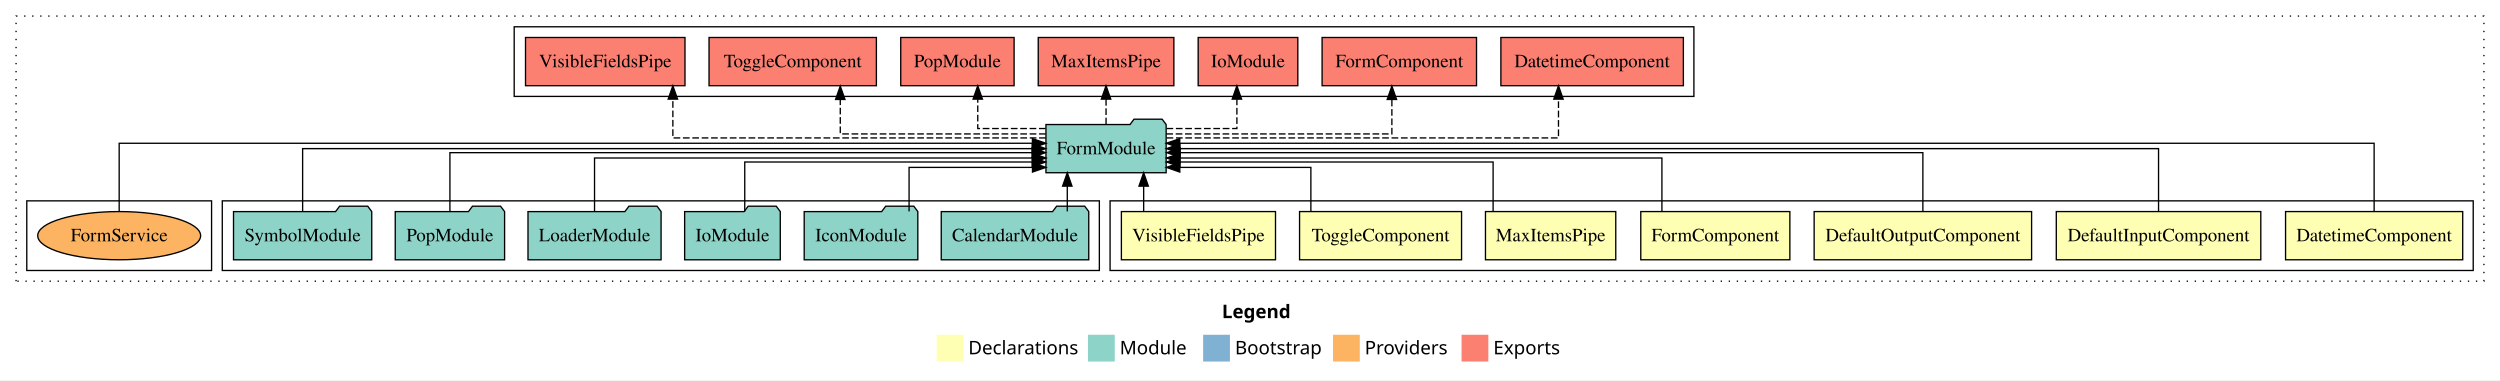
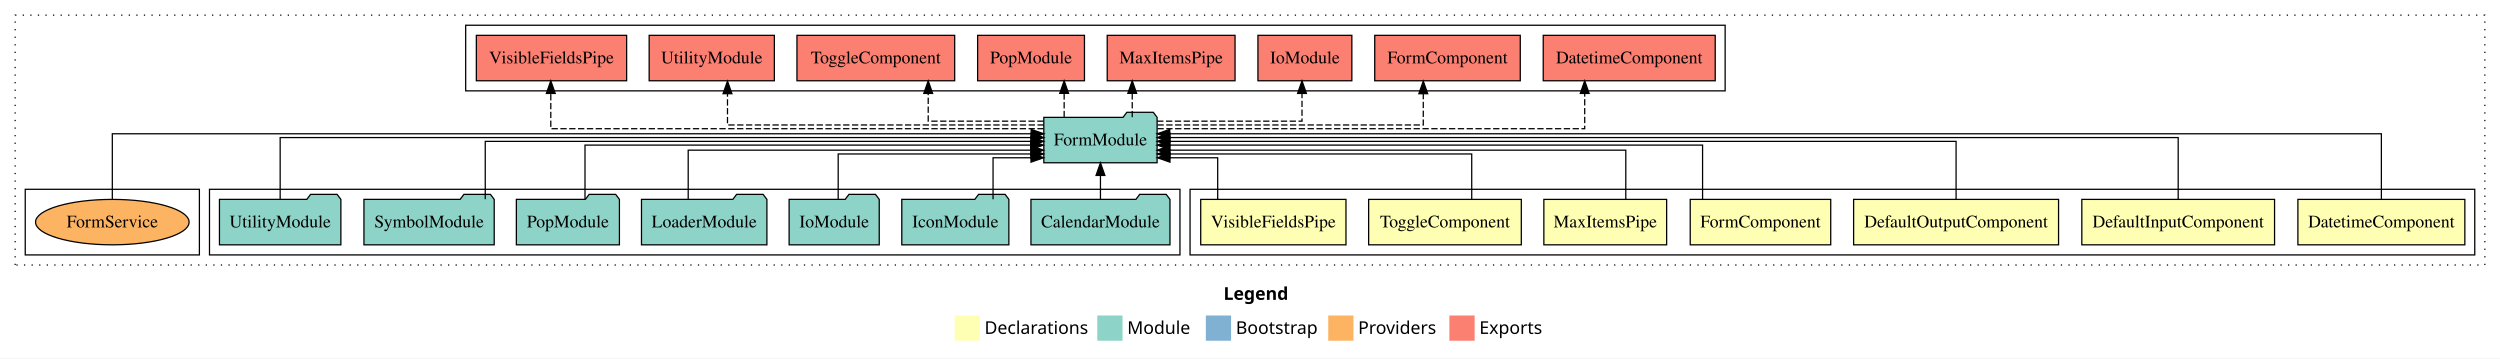
- <svg xmlns="http://www.w3.org/2000/svg" width="1867pt" height="284pt" viewBox="0.00 0.00 1867.00 284.00">
+ <svg xmlns="http://www.w3.org/2000/svg" width="1981pt" height="284pt" viewBox="0.00 0.00 1981.00 284.00">
  <g id="graph0" class="graph" transform="scale(1 1) rotate(0) translate(4 280)">
-     <polygon fill="#ffffff" stroke="transparent" points="-4,4 -4,-280 1863,-280 1863,4 -4,4" />
-     <text text-anchor="start" x="908.509" y="-42.4" font-family="sans-serif" font-weight="bold" font-size="14.00" fill="#000000">Legend</text>
-     <polygon fill="#ffffb3" stroke="transparent" points="695.5,-10 695.5,-30 715.5,-30 715.5,-10 695.5,-10" />
-     <text text-anchor="start" x="719.129" y="-15.4" font-family="sans-serif" font-size="14.00" fill="#000000">  Declarations</text>
-     <polygon fill="#8dd3c7" stroke="transparent" points="808.5,-10 808.5,-30 828.5,-30 828.5,-10 808.5,-10" />
-     <text text-anchor="start" x="832.225" y="-15.4" font-family="sans-serif" font-size="14.00" fill="#000000">  Module</text>
-     <polygon fill="#80b1d3" stroke="transparent" points="894.5,-10 894.5,-30 914.5,-30 914.5,-10 894.5,-10" />
-     <text text-anchor="start" x="918.281" y="-15.4" font-family="sans-serif" font-size="14.00" fill="#000000">  Bootstrap</text>
-     <polygon fill="#fdb462" stroke="transparent" points="991.5,-10 991.5,-30 1011.5,-30 1011.5,-10 991.5,-10" />
-     <text text-anchor="start" x="1015.173" y="-15.4" font-family="sans-serif" font-size="14.00" fill="#000000">  Providers</text>
-     <polygon fill="#fb8072" stroke="transparent" points="1087.5,-10 1087.5,-30 1107.5,-30 1107.5,-10 1087.5,-10" />
-     <text text-anchor="start" x="1111.226" y="-15.4" font-family="sans-serif" font-size="14.00" fill="#000000">  Exports</text>
+     <polygon fill="#ffffff" stroke="transparent" points="-4,4 -4,-280 1977,-280 1977,4 -4,4" />
+     <text text-anchor="start" x="965.509" y="-42.4" font-family="sans-serif" font-weight="bold" font-size="14.00" fill="#000000">Legend</text>
+     <polygon fill="#ffffb3" stroke="transparent" points="752.5,-10 752.5,-30 772.5,-30 772.5,-10 752.5,-10" />
+     <text text-anchor="start" x="776.129" y="-15.4" font-family="sans-serif" font-size="14.00" fill="#000000">  Declarations</text>
+     <polygon fill="#8dd3c7" stroke="transparent" points="865.5,-10 865.5,-30 885.5,-30 885.5,-10 865.5,-10" />
+     <text text-anchor="start" x="889.225" y="-15.4" font-family="sans-serif" font-size="14.00" fill="#000000">  Module</text>
+     <polygon fill="#80b1d3" stroke="transparent" points="951.5,-10 951.5,-30 971.5,-30 971.5,-10 951.5,-10" />
+     <text text-anchor="start" x="975.281" y="-15.4" font-family="sans-serif" font-size="14.00" fill="#000000">  Bootstrap</text>
+     <polygon fill="#fdb462" stroke="transparent" points="1048.5,-10 1048.5,-30 1068.5,-30 1068.5,-10 1048.5,-10" />
+     <text text-anchor="start" x="1072.173" y="-15.4" font-family="sans-serif" font-size="14.00" fill="#000000">  Providers</text>
+     <polygon fill="#fb8072" stroke="transparent" points="1144.5,-10 1144.5,-30 1164.5,-30 1164.5,-10 1144.5,-10" />
+     <text text-anchor="start" x="1168.226" y="-15.4" font-family="sans-serif" font-size="14.00" fill="#000000">  Exports</text>
    <g id="clust1" class="cluster">
-       <polygon fill="none" stroke="#000000" stroke-dasharray="1,5" points="8,-70 8,-268 1851,-268 1851,-70 8,-70" />
+       <polygon fill="none" stroke="#000000" stroke-dasharray="1,5" points="8,-70 8,-268 1965,-268 1965,-70 8,-70" />
    </g>
    <g id="clust2" class="cluster">
-       <polygon fill="none" stroke="#000000" points="825,-78 825,-130 1843,-130 1843,-78 825,-78" />
+       <polygon fill="none" stroke="#000000" points="939,-78 939,-130 1957,-130 1957,-78 939,-78" />
    </g>
    <g id="clust10" class="cluster">
-       <polygon fill="none" stroke="#000000" points="162,-78 162,-130 817,-130 817,-78 162,-78" />
+       <polygon fill="none" stroke="#000000" points="162,-78 162,-130 931,-130 931,-78 162,-78" />
    </g>
    <g id="clust11" class="cluster">
-       <polygon fill="none" stroke="#000000" points="380,-208 380,-260 1261,-260 1261,-208 380,-208" />
+       <polygon fill="none" stroke="#000000" points="365,-208 365,-260 1363,-260 1363,-208 365,-208" />
    </g>
    <g id="clust13" class="cluster">
      <polygon fill="none" stroke="#000000" points="16,-78 16,-130 154,-130 154,-78 16,-78" />
    </g>
    <g id="node1" class="node">
-       <polygon fill="#ffffb3" stroke="#000000" points="1835.146,-122 1702.854,-122 1702.854,-86 1835.146,-86 1835.146,-122" />
-       <text text-anchor="middle" x="1769" y="-99.8" font-family="Times,serif" font-size="14.00" fill="#000000">DatetimeComponent</text>
+       <polygon fill="#ffffb3" stroke="#000000" points="1949.146,-122 1816.854,-122 1816.854,-86 1949.146,-86 1949.146,-122" />
+       <text text-anchor="middle" x="1883" y="-99.8" font-family="Times,serif" font-size="14.00" fill="#000000">DatetimeComponent</text>
    </g>
    <g id="node8" class="node">
-       <polygon fill="#8dd3c7" stroke="#000000" points="866.884,-187 863.884,-191 842.884,-191 839.884,-187 777.116,-187 777.116,-151 866.884,-151 866.884,-187" />
-       <text text-anchor="middle" x="822" y="-164.8" font-family="Times,serif" font-size="14.00" fill="#000000">FormModule</text>
+       <polygon fill="#8dd3c7" stroke="#000000" points="912.884,-187 909.884,-191 888.884,-191 885.884,-187 823.116,-187 823.116,-151 912.884,-151 912.884,-187" />
+       <text text-anchor="middle" x="868" y="-164.8" font-family="Times,serif" font-size="14.00" fill="#000000">FormModule</text>
    </g>
    <g id="edge1" class="edge">
-       <path fill="none" stroke="#000000" d="M1769,-122.129C1769,-142.572 1769,-173 1769,-173 1769,-173 877.039,-173 877.039,-173" />
-       <polygon fill="#000000" stroke="#000000" points="877.039,-169.5 867.039,-173 877.039,-176.5 877.039,-169.5" />
+       <path fill="none" stroke="#000000" d="M1883,-122.027C1883,-142.767 1883,-174 1883,-174 1883,-174 922.923,-174 922.923,-174" />
+       <polygon fill="#000000" stroke="#000000" points="922.923,-170.5 912.923,-174 922.923,-177.5 922.923,-170.5" />
    </g>
    <g id="node2" class="node">
-       <polygon fill="#ffffb3" stroke="#000000" points="1684.361,-122 1531.639,-122 1531.639,-86 1684.361,-86 1684.361,-122" />
-       <text text-anchor="middle" x="1608" y="-99.8" font-family="Times,serif" font-size="14.00" fill="#000000">DefaultInputComponent</text>
+       <polygon fill="#ffffb3" stroke="#000000" points="1798.361,-122 1645.639,-122 1645.639,-86 1798.361,-86 1798.361,-122" />
+       <text text-anchor="middle" x="1722" y="-99.8" font-family="Times,serif" font-size="14.00" fill="#000000">DefaultInputComponent</text>
    </g>
    <g id="edge2" class="edge">
-       <path fill="none" stroke="#000000" d="M1608,-122.106C1608,-141.339 1608,-169 1608,-169 1608,-169 877.082,-169 877.082,-169" />
-       <polygon fill="#000000" stroke="#000000" points="877.082,-165.5 867.082,-169 877.082,-172.5 877.082,-165.5" />
+       <path fill="none" stroke="#000000" d="M1722,-122.308C1722,-142.145 1722,-171 1722,-171 1722,-171 923.012,-171 923.012,-171" />
+       <polygon fill="#000000" stroke="#000000" points="923.012,-167.5 913.012,-171 923.012,-174.5 923.012,-167.5" />
    </g>
    <g id="node3" class="node">
-       <polygon fill="#ffffb3" stroke="#000000" points="1513.198,-122 1350.802,-122 1350.802,-86 1513.198,-86 1513.198,-122" />
-       <text text-anchor="middle" x="1432" y="-99.8" font-family="Times,serif" font-size="14.00" fill="#000000">DefaultOutputComponent</text>
+       <polygon fill="#ffffb3" stroke="#000000" points="1627.198,-122 1464.802,-122 1464.802,-86 1627.198,-86 1627.198,-122" />
+       <text text-anchor="middle" x="1546" y="-99.8" font-family="Times,serif" font-size="14.00" fill="#000000">DefaultOutputComponent</text>
    </g>
    <g id="edge3" class="edge">
-       <path fill="none" stroke="#000000" d="M1432,-122.267C1432,-140.555 1432,-166 1432,-166 1432,-166 877.351,-166 877.351,-166" />
-       <polygon fill="#000000" stroke="#000000" points="877.351,-162.5 867.351,-166 877.351,-169.5 877.351,-162.5" />
+       <path fill="none" stroke="#000000" d="M1546,-122.169C1546,-141.09 1546,-168 1546,-168 1546,-168 923.01,-168 923.01,-168" />
+       <polygon fill="#000000" stroke="#000000" points="923.011,-164.5 913.01,-168 923.01,-171.5 923.011,-164.5" />
    </g>
    <g id="node4" class="node">
-       <polygon fill="#ffffb3" stroke="#000000" points="1332.667,-122 1221.333,-122 1221.333,-86 1332.667,-86 1332.667,-122" />
-       <text text-anchor="middle" x="1277" y="-99.8" font-family="Times,serif" font-size="14.00" fill="#000000">FormComponent</text>
+       <polygon fill="#ffffb3" stroke="#000000" points="1446.667,-122 1335.333,-122 1335.333,-86 1446.667,-86 1446.667,-122" />
+       <text text-anchor="middle" x="1391" y="-99.8" font-family="Times,serif" font-size="14.00" fill="#000000">FormComponent</text>
    </g>
    <g id="edge4" class="edge">
-       <path fill="none" stroke="#000000" d="M1237.12,-122.034C1237.12,-139.06 1237.12,-162 1237.12,-162 1237.12,-162 877.215,-162 877.215,-162" />
-       <polygon fill="#000000" stroke="#000000" points="877.215,-158.5 867.215,-162 877.215,-165.5 877.215,-158.5" />
+       <path fill="none" stroke="#000000" d="M1345.12,-122.302C1345.12,-140.27 1345.12,-165 1345.12,-165 1345.12,-165 922.886,-165 922.886,-165" />
+       <polygon fill="#000000" stroke="#000000" points="922.886,-161.5 912.886,-165 922.886,-168.5 922.886,-161.5" />
    </g>
    <g id="node5" class="node">
-       <polygon fill="#ffffb3" stroke="#000000" points="1202.649,-122 1105.351,-122 1105.351,-86 1202.649,-86 1202.649,-122" />
-       <text text-anchor="middle" x="1154" y="-99.8" font-family="Times,serif" font-size="14.00" fill="#000000">MaxItemsPipe</text>
+       <polygon fill="#ffffb3" stroke="#000000" points="1316.649,-122 1219.351,-122 1219.351,-86 1316.649,-86 1316.649,-122" />
+       <text text-anchor="middle" x="1268" y="-99.8" font-family="Times,serif" font-size="14.00" fill="#000000">MaxItemsPipe</text>
    </g>
    <g id="edge5" class="edge">
-       <path fill="none" stroke="#000000" d="M1111.052,-122.009C1111.052,-138.049 1111.052,-159 1111.052,-159 1111.052,-159 877.164,-159 877.164,-159" />
-       <polygon fill="#000000" stroke="#000000" points="877.164,-155.5 867.164,-159 877.164,-162.5 877.164,-155.5" />
+       <path fill="none" stroke="#000000" d="M1284.275,-122.035C1284.275,-138.734 1284.275,-161 1284.275,-161 1284.275,-161 922.944,-161 922.944,-161" />
+       <polygon fill="#000000" stroke="#000000" points="922.944,-157.5 912.944,-161 922.944,-164.5 922.944,-157.5" />
    </g>
    <g id="node6" class="node">
-       <polygon fill="#ffffb3" stroke="#000000" points="1087.49,-122 966.51,-122 966.51,-86 1087.49,-86 1087.49,-122" />
-       <text text-anchor="middle" x="1027" y="-99.8" font-family="Times,serif" font-size="14.00" fill="#000000">ToggleComponent</text>
+       <polygon fill="#ffffb3" stroke="#000000" points="1201.49,-122 1080.51,-122 1080.51,-86 1201.49,-86 1201.49,-122" />
+       <text text-anchor="middle" x="1141" y="-99.8" font-family="Times,serif" font-size="14.00" fill="#000000">ToggleComponent</text>
    </g>
    <g id="edge6" class="edge">
-       <path fill="none" stroke="#000000" d="M974.961,-122.124C974.961,-136.783 974.961,-155 974.961,-155 974.961,-155 877.066,-155 877.066,-155" />
-       <polygon fill="#000000" stroke="#000000" points="877.066,-151.5 867.066,-155 877.066,-158.5 877.066,-151.5" />
+       <path fill="none" stroke="#000000" d="M1162.194,-122.282C1162.194,-137.948 1162.194,-158 1162.194,-158 1162.194,-158 923.002,-158 923.002,-158" />
+       <polygon fill="#000000" stroke="#000000" points="923.002,-154.5 913.002,-158 923.002,-161.5 923.002,-154.5" />
    </g>
    <g id="node7" class="node">
-       <polygon fill="#ffffb3" stroke="#000000" points="948.549,-122 833.451,-122 833.451,-86 948.549,-86 948.549,-122" />
-       <text text-anchor="middle" x="891" y="-99.8" font-family="Times,serif" font-size="14.00" fill="#000000">VisibleFieldsPipe</text>
+       <polygon fill="#ffffb3" stroke="#000000" points="1062.549,-122 947.451,-122 947.451,-86 1062.549,-86 1062.549,-122" />
+       <text text-anchor="middle" x="1005" y="-99.8" font-family="Times,serif" font-size="14.00" fill="#000000">VisibleFieldsPipe</text>
    </g>
    <g id="edge7" class="edge">
-       <path fill="none" stroke="#000000" d="M850.084,-122.106C850.084,-122.106 850.084,-140.991 850.084,-140.991" />
-       <polygon fill="#000000" stroke="#000000" points="846.584,-140.991 850.084,-150.991 853.584,-140.991 846.584,-140.991" />
+       <path fill="none" stroke="#000000" d="M960.9,-122.124C960.9,-136.783 960.9,-155 960.9,-155 960.9,-155 923.089,-155 923.089,-155" />
+       <polygon fill="#000000" stroke="#000000" points="923.089,-151.5 913.089,-155 923.089,-158.5 923.089,-151.5" />
+     </g>
+     <g id="node16" class="node">
+       <polygon fill="#fb8072" stroke="#000000" points="1355.145,-252 1218.855,-252 1218.855,-216 1355.145,-216 1355.145,-252" />
+       <text text-anchor="middle" x="1287" y="-229.8" font-family="Times,serif" font-size="14.00" fill="#000000">DatetimeComponent </text>
+     </g>
+     <g id="edge15" class="edge">
+       <path fill="none" stroke="#000000" stroke-dasharray="5,2" d="M913.147,-178C1014.581,-178 1251.725,-178 1251.725,-178 1251.725,-178 1251.725,-205.973 1251.725,-205.973" />
+       <polygon fill="#000000" stroke="#000000" points="1248.225,-205.973 1251.725,-215.973 1255.225,-205.973 1248.225,-205.973" />
+     </g>
+     <g id="node17" class="node">
+       <polygon fill="#fb8072" stroke="#000000" points="1200.666,-252 1085.334,-252 1085.334,-216 1200.666,-216 1200.666,-252" />
+       <text text-anchor="middle" x="1143" y="-229.8" font-family="Times,serif" font-size="14.00" fill="#000000">FormComponent </text>
+     </g>
+     <g id="edge16" class="edge">
+       <path fill="none" stroke="#000000" stroke-dasharray="5,2" d="M913.144,-181C986.581,-181 1123.806,-181 1123.806,-181 1123.806,-181 1123.806,-205.76 1123.806,-205.76" />
+       <polygon fill="#000000" stroke="#000000" points="1120.306,-205.76 1123.806,-215.76 1127.306,-205.76 1120.306,-205.76" />
+     </g>
+     <g id="node18" class="node">
+       <polygon fill="#fb8072" stroke="#000000" points="1067.211,-252 992.789,-252 992.789,-216 1067.211,-216 1067.211,-252" />
+       <text text-anchor="middle" x="1030" y="-229.8" font-family="Times,serif" font-size="14.00" fill="#000000">IoModule </text>
+     </g>
+     <g id="edge17" class="edge">
+       <path fill="none" stroke="#000000" stroke-dasharray="5,2" d="M912.913,-184C960.151,-184 1027.709,-184 1027.709,-184 1027.709,-184 1027.709,-205.949 1027.709,-205.949" />
+       <polygon fill="#000000" stroke="#000000" points="1024.21,-205.949 1027.709,-215.949 1031.21,-205.949 1024.21,-205.949" />
+     </g>
+     <g id="node19" class="node">
+       <polygon fill="#fb8072" stroke="#000000" points="974.648,-252 873.352,-252 873.352,-216 974.648,-216 974.648,-252" />
+       <text text-anchor="middle" x="924" y="-229.8" font-family="Times,serif" font-size="14.00" fill="#000000">MaxItemsPipe </text>
+     </g>
+     <g id="edge18" class="edge">
+       <path fill="none" stroke="#000000" stroke-dasharray="5,2" d="M893.184,-187.106C893.184,-187.106 893.184,-205.991 893.184,-205.991" />
+       <polygon fill="#000000" stroke="#000000" points="889.684,-205.991 893.184,-215.991 896.684,-205.991 889.684,-205.991" />
+     </g>
+     <g id="node20" class="node">
+       <polygon fill="#fb8072" stroke="#000000" points="855.333,-252 770.667,-252 770.667,-216 855.333,-216 855.333,-252" />
+       <text text-anchor="middle" x="813" y="-229.8" font-family="Times,serif" font-size="14.00" fill="#000000">PopModule </text>
+     </g>
+     <g id="edge19" class="edge">
+       <path fill="none" stroke="#000000" stroke-dasharray="5,2" d="M839.237,-187.106C839.237,-187.106 839.237,-205.991 839.237,-205.991" />
+       <polygon fill="#000000" stroke="#000000" points="835.737,-205.991 839.237,-215.991 842.737,-205.991 835.737,-205.991" />
+     </g>
+     <g id="node21" class="node">
+       <polygon fill="#fb8072" stroke="#000000" points="752.491,-252 627.509,-252 627.509,-216 752.491,-216 752.491,-252" />
+       <text text-anchor="middle" x="690" y="-229.8" font-family="Times,serif" font-size="14.00" fill="#000000">ToggleComponent </text>
+     </g>
+     <g id="edge20" class="edge">
+       <path fill="none" stroke="#000000" stroke-dasharray="5,2" d="M822.932,-184C783.177,-184 731.516,-184 731.516,-184 731.516,-184 731.516,-205.949 731.516,-205.949" />
+       <polygon fill="#000000" stroke="#000000" points="728.016,-205.949 731.516,-215.949 735.016,-205.949 728.016,-205.949" />
+     </g>
+     <g id="node22" class="node">
+       <polygon fill="#fb8072" stroke="#000000" points="609.61,-252 510.39,-252 510.39,-216 609.61,-216 609.61,-252" />
+       <text text-anchor="middle" x="560" y="-229.8" font-family="Times,serif" font-size="14.00" fill="#000000">UtilityModule </text>
+     </g>
+     <g id="edge21" class="edge">
+       <path fill="none" stroke="#000000" stroke-dasharray="5,2" d="M823.114,-181C740.438,-181 572.462,-181 572.462,-181 572.462,-181 572.462,-205.76 572.462,-205.76" />
+       <polygon fill="#000000" stroke="#000000" points="568.963,-205.76 572.462,-215.76 575.963,-205.76 568.963,-205.76" />
+     </g>
+     <g id="node23" class="node">
+       <polygon fill="#fb8072" stroke="#000000" points="492.548,-252 373.452,-252 373.452,-216 492.548,-216 492.548,-252" />
+       <text text-anchor="middle" x="433" y="-229.8" font-family="Times,serif" font-size="14.00" fill="#000000">VisibleFieldsPipe </text>
+     </g>
+     <g id="edge22" class="edge">
+       <path fill="none" stroke="#000000" stroke-dasharray="5,2" d="M823.028,-178C711.745,-178 432.445,-178 432.445,-178 432.445,-178 432.445,-205.973 432.445,-205.973" />
+       <polygon fill="#000000" stroke="#000000" points="428.945,-205.973 432.445,-215.973 435.945,-205.973 428.945,-205.973" />
+     </g>
+     <g id="node9" class="node">
+       <polygon fill="#8dd3c7" stroke="#000000" points="923.081,-122 920.081,-126 899.081,-126 896.081,-122 812.919,-122 812.919,-86 923.081,-86 923.081,-122" />
+       <text text-anchor="middle" x="868" y="-99.8" font-family="Times,serif" font-size="14.00" fill="#000000">CalendarModule</text>
+     </g>
+     <g id="edge8" class="edge">
+       <path fill="none" stroke="#000000" d="M868,-122.106C868,-122.106 868,-140.991 868,-140.991" />
+       <polygon fill="#000000" stroke="#000000" points="864.5,-140.991 868,-150.991 871.5,-140.991 864.5,-140.991" />
+     </g>
+     <g id="node10" class="node">
+       <polygon fill="#8dd3c7" stroke="#000000" points="795.426,-122 792.426,-126 771.426,-126 768.426,-122 710.574,-122 710.574,-86 795.426,-86 795.426,-122" />
+       <text text-anchor="middle" x="753" y="-99.8" font-family="Times,serif" font-size="14.00" fill="#000000">IconModule</text>
+     </g>
+     <g id="edge9" class="edge">
+       <path fill="none" stroke="#000000" d="M782.898,-122.124C782.898,-136.783 782.898,-155 782.898,-155 782.898,-155 812.957,-155 812.957,-155" />
+       <polygon fill="#000000" stroke="#000000" points="812.957,-158.5 822.957,-155 812.957,-151.5 812.957,-158.5" />
+     </g>
+     <g id="node11" class="node">
+       <polygon fill="#8dd3c7" stroke="#000000" points="692.711,-122 689.711,-126 668.711,-126 665.711,-122 621.289,-122 621.289,-86 692.711,-86 692.711,-122" />
+       <text text-anchor="middle" x="657" y="-99.8" font-family="Times,serif" font-size="14.00" fill="#000000">IoModule</text>
+     </g>
+     <g id="edge10" class="edge">
+       <path fill="none" stroke="#000000" d="M660.18,-122.282C660.18,-137.948 660.18,-158 660.18,-158 660.18,-158 812.906,-158 812.906,-158" />
+       <polygon fill="#000000" stroke="#000000" points="812.906,-161.5 822.906,-158 812.906,-154.5 812.906,-161.5" />
+     </g>
+     <g id="node12" class="node">
+       <polygon fill="#8dd3c7" stroke="#000000" points="603.692,-122 600.692,-126 579.692,-126 576.692,-122 504.308,-122 504.308,-86 603.692,-86 603.692,-122" />
+       <text text-anchor="middle" x="554" y="-99.8" font-family="Times,serif" font-size="14.00" fill="#000000">LoaderModule</text>
+     </g>
+     <g id="edge11" class="edge">
+       <path fill="none" stroke="#000000" d="M541.329,-122.035C541.329,-138.734 541.329,-161 541.329,-161 541.329,-161 812.921,-161 812.921,-161" />
+       <polygon fill="#000000" stroke="#000000" points="812.921,-164.5 822.921,-161 812.921,-157.5 812.921,-164.5" />
+     </g>
+     <g id="node13" class="node">
+       <polygon fill="#8dd3c7" stroke="#000000" points="486.833,-122 483.833,-126 462.833,-126 459.833,-122 405.167,-122 405.167,-86 486.833,-86 486.833,-122" />
+       <text text-anchor="middle" x="446" y="-99.8" font-family="Times,serif" font-size="14.00" fill="#000000">PopModule</text>
+     </g>
+     <g id="edge12" class="edge">
+       <path fill="none" stroke="#000000" d="M459.555,-122.302C459.555,-140.27 459.555,-165 459.555,-165 459.555,-165 812.729,-165 812.729,-165" />
+       <polygon fill="#000000" stroke="#000000" points="812.729,-168.5 822.729,-165 812.729,-161.5 812.729,-168.5" />
+     </g>
+     <g id="node14" class="node">
+       <polygon fill="#8dd3c7" stroke="#000000" points="387.614,-122 384.614,-126 363.614,-126 360.614,-122 284.386,-122 284.386,-86 387.614,-86 387.614,-122" />
+       <text text-anchor="middle" x="336" y="-99.8" font-family="Times,serif" font-size="14.00" fill="#000000">SymbolModule</text>
+     </g>
+     <g id="edge13" class="edge">
+       <path fill="none" stroke="#000000" d="M380.516,-122.169C380.516,-141.09 380.516,-168 380.516,-168 380.516,-168 813.013,-168 813.013,-168" />
+       <polygon fill="#000000" stroke="#000000" points="813.013,-171.5 823.013,-168 813.013,-164.5 813.013,-171.5" />
    </g>
    <g id="node15" class="node">
-       <polygon fill="#fb8072" stroke="#000000" points="1253.145,-252 1116.855,-252 1116.855,-216 1253.145,-216 1253.145,-252" />
-       <text text-anchor="middle" x="1185" y="-229.8" font-family="Times,serif" font-size="14.00" fill="#000000">DatetimeComponent </text>
+       <polygon fill="#8dd3c7" stroke="#000000" points="266.11,-122 263.11,-126 242.109,-126 239.109,-122 169.891,-122 169.891,-86 266.11,-86 266.11,-122" />
+       <text text-anchor="middle" x="218" y="-99.8" font-family="Times,serif" font-size="14.00" fill="#000000">UtilityModule</text>
    </g>
    <g id="edge14" class="edge">
-       <path fill="none" stroke="#000000" stroke-dasharray="5,2" d="M867.217,-177C959.285,-177 1159.876,-177 1159.876,-177 1159.876,-177 1159.876,-205.965 1159.876,-205.965" />
-       <polygon fill="#000000" stroke="#000000" points="1156.376,-205.965 1159.876,-215.965 1163.376,-205.965 1156.376,-205.965" />
-     </g>
-     <g id="node16" class="node">
-       <polygon fill="#fb8072" stroke="#000000" points="1098.666,-252 983.334,-252 983.334,-216 1098.666,-216 1098.666,-252" />
-       <text text-anchor="middle" x="1041" y="-229.8" font-family="Times,serif" font-size="14.00" fill="#000000">FormComponent </text>
-     </g>
-     <g id="edge15" class="edge">
-       <path fill="none" stroke="#000000" stroke-dasharray="5,2" d="M867.008,-180C929.633,-180 1035.456,-180 1035.456,-180 1035.456,-180 1035.456,-205.718 1035.456,-205.718" />
-       <polygon fill="#000000" stroke="#000000" points="1031.956,-205.718 1035.456,-215.718 1038.956,-205.718 1031.956,-205.718" />
-     </g>
-     <g id="node17" class="node">
-       <polygon fill="#fb8072" stroke="#000000" points="965.211,-252 890.789,-252 890.789,-216 965.211,-216 965.211,-252" />
-       <text text-anchor="middle" x="928" y="-229.8" font-family="Times,serif" font-size="14.00" fill="#000000">IoModule </text>
-     </g>
-     <g id="edge16" class="edge">
-       <path fill="none" stroke="#000000" stroke-dasharray="5,2" d="M867.137,-184C892.738,-184 919.71,-184 919.71,-184 919.71,-184 919.71,-205.949 919.71,-205.949" />
-       <polygon fill="#000000" stroke="#000000" points="916.21,-205.949 919.71,-215.949 923.21,-205.949 916.21,-205.949" />
-     </g>
-     <g id="node18" class="node">
-       <polygon fill="#fb8072" stroke="#000000" points="872.648,-252 771.352,-252 771.352,-216 872.648,-216 872.648,-252" />
-       <text text-anchor="middle" x="822" y="-229.8" font-family="Times,serif" font-size="14.00" fill="#000000">MaxItemsPipe </text>
-     </g>
-     <g id="edge17" class="edge">
-       <path fill="none" stroke="#000000" stroke-dasharray="5,2" d="M822,-187.106C822,-187.106 822,-205.991 822,-205.991" />
-       <polygon fill="#000000" stroke="#000000" points="818.5,-205.991 822,-215.991 825.5,-205.991 818.5,-205.991" />
-     </g>
-     <g id="node19" class="node">
-       <polygon fill="#fb8072" stroke="#000000" points="753.333,-252 668.667,-252 668.667,-216 753.333,-216 753.333,-252" />
-       <text text-anchor="middle" x="711" y="-229.8" font-family="Times,serif" font-size="14.00" fill="#000000">PopModule </text>
-     </g>
-     <g id="edge18" class="edge">
-       <path fill="none" stroke="#000000" stroke-dasharray="5,2" d="M776.899,-184C752.049,-184 726.188,-184 726.188,-184 726.188,-184 726.188,-205.949 726.188,-205.949" />
-       <polygon fill="#000000" stroke="#000000" points="722.688,-205.949 726.188,-215.949 729.688,-205.949 722.688,-205.949" />
-     </g>
-     <g id="node20" class="node">
-       <polygon fill="#fb8072" stroke="#000000" points="650.491,-252 525.509,-252 525.509,-216 650.491,-216 650.491,-252" />
-       <text text-anchor="middle" x="588" y="-229.8" font-family="Times,serif" font-size="14.00" fill="#000000">ToggleComponent </text>
-     </g>
-     <g id="edge19" class="edge">
-       <path fill="none" stroke="#000000" stroke-dasharray="5,2" d="M776.961,-180C718.4,-180 623.516,-180 623.516,-180 623.516,-180 623.516,-205.718 623.516,-205.718" />
-       <polygon fill="#000000" stroke="#000000" points="620.016,-205.718 623.516,-215.718 627.016,-205.718 620.016,-205.718" />
-     </g>
-     <g id="node21" class="node">
-       <polygon fill="#fb8072" stroke="#000000" points="507.548,-252 388.452,-252 388.452,-216 507.548,-216 507.548,-252" />
-       <text text-anchor="middle" x="448" y="-229.8" font-family="Times,serif" font-size="14.00" fill="#000000">VisibleFieldsPipe </text>
-     </g>
-     <g id="edge20" class="edge">
-       <path fill="none" stroke="#000000" stroke-dasharray="5,2" d="M777.018,-177C688.128,-177 498.495,-177 498.495,-177 498.495,-177 498.495,-205.965 498.495,-205.965" />
-       <polygon fill="#000000" stroke="#000000" points="494.995,-205.965 498.495,-215.965 501.995,-205.965 494.995,-205.965" />
-     </g>
-     <g id="node9" class="node">
-       <polygon fill="#8dd3c7" stroke="#000000" points="809.081,-122 806.081,-126 785.081,-126 782.081,-122 698.919,-122 698.919,-86 809.081,-86 809.081,-122" />
-       <text text-anchor="middle" x="754" y="-99.8" font-family="Times,serif" font-size="14.00" fill="#000000">CalendarModule</text>
-     </g>
-     <g id="edge8" class="edge">
-       <path fill="none" stroke="#000000" d="M793.049,-122.106C793.049,-122.106 793.049,-140.991 793.049,-140.991" />
-       <polygon fill="#000000" stroke="#000000" points="789.549,-140.991 793.049,-150.991 796.549,-140.991 789.549,-140.991" />
-     </g>
-     <g id="node10" class="node">
-       <polygon fill="#8dd3c7" stroke="#000000" points="681.426,-122 678.426,-126 657.426,-126 654.426,-122 596.574,-122 596.574,-86 681.426,-86 681.426,-122" />
-       <text text-anchor="middle" x="639" y="-99.8" font-family="Times,serif" font-size="14.00" fill="#000000">IconModule</text>
-     </g>
-     <g id="edge9" class="edge">
-       <path fill="none" stroke="#000000" d="M674.898,-122.124C674.898,-136.783 674.898,-155 674.898,-155 674.898,-155 767.065,-155 767.065,-155" />
-       <polygon fill="#000000" stroke="#000000" points="767.065,-158.5 777.065,-155 767.065,-151.5 767.065,-158.5" />
-     </g>
-     <g id="node11" class="node">
-       <polygon fill="#8dd3c7" stroke="#000000" points="578.711,-122 575.711,-126 554.711,-126 551.711,-122 507.289,-122 507.289,-86 578.711,-86 578.711,-122" />
-       <text text-anchor="middle" x="543" y="-99.8" font-family="Times,serif" font-size="14.00" fill="#000000">IoModule</text>
-     </g>
-     <g id="edge10" class="edge">
-       <path fill="none" stroke="#000000" d="M552.18,-122.009C552.18,-138.049 552.18,-159 552.18,-159 552.18,-159 766.838,-159 766.838,-159" />
-       <polygon fill="#000000" stroke="#000000" points="766.838,-162.5 776.838,-159 766.838,-155.5 766.838,-162.5" />
-     </g>
-     <g id="node12" class="node">
-       <polygon fill="#8dd3c7" stroke="#000000" points="489.692,-122 486.692,-126 465.692,-126 462.692,-122 390.308,-122 390.308,-86 489.692,-86 489.692,-122" />
-       <text text-anchor="middle" x="440" y="-99.8" font-family="Times,serif" font-size="14.00" fill="#000000">LoaderModule</text>
-     </g>
-     <g id="edge11" class="edge">
-       <path fill="none" stroke="#000000" d="M440,-122.034C440,-139.06 440,-162 440,-162 440,-162 767.056,-162 767.056,-162" />
-       <polygon fill="#000000" stroke="#000000" points="767.057,-165.5 777.056,-162 767.056,-158.5 767.057,-165.5" />
-     </g>
-     <g id="node13" class="node">
-       <polygon fill="#8dd3c7" stroke="#000000" points="372.833,-122 369.833,-126 348.833,-126 345.833,-122 291.167,-122 291.167,-86 372.833,-86 372.833,-122" />
-       <text text-anchor="middle" x="332" y="-99.8" font-family="Times,serif" font-size="14.00" fill="#000000">PopModule</text>
-     </g>
-     <g id="edge12" class="edge">
-       <path fill="none" stroke="#000000" d="M332,-122.267C332,-140.555 332,-166 332,-166 332,-166 766.78,-166 766.78,-166" />
-       <polygon fill="#000000" stroke="#000000" points="766.78,-169.5 776.78,-166 766.78,-162.5 766.78,-169.5" />
-     </g>
-     <g id="node14" class="node">
-       <polygon fill="#8dd3c7" stroke="#000000" points="273.614,-122 270.614,-126 249.614,-126 246.614,-122 170.386,-122 170.386,-86 273.614,-86 273.614,-122" />
-       <text text-anchor="middle" x="222" y="-99.8" font-family="Times,serif" font-size="14.00" fill="#000000">SymbolModule</text>
-     </g>
-     <g id="edge13" class="edge">
-       <path fill="none" stroke="#000000" d="M222,-122.106C222,-141.339 222,-169 222,-169 222,-169 766.903,-169 766.903,-169" />
-       <polygon fill="#000000" stroke="#000000" points="766.903,-172.5 776.903,-169 766.902,-165.5 766.903,-172.5" />
-     </g>
-     <g id="node22" class="node">
+       <path fill="none" stroke="#000000" d="M218,-122.308C218,-142.145 218,-171 218,-171 218,-171 813.066,-171 813.066,-171" />
+       <polygon fill="#000000" stroke="#000000" points="813.066,-174.5 823.066,-171 813.066,-167.5 813.066,-174.5" />
+     </g>
+     <g id="node24" class="node">
      <ellipse fill="#fdb462" stroke="#000000" cx="85" cy="-104" rx="60.831" ry="18" />
      <text text-anchor="middle" x="85" y="-99.8" font-family="Times,serif" font-size="14.00" fill="#000000">FormService</text>
    </g>
-     <g id="edge21" class="edge">
-       <path fill="none" stroke="#000000" d="M85,-122.129C85,-142.572 85,-173 85,-173 85,-173 767.007,-173 767.007,-173" />
-       <polygon fill="#000000" stroke="#000000" points="767.007,-176.5 777.007,-173 767.007,-169.5 767.007,-176.5" />
+     <g id="edge23" class="edge">
+       <path fill="none" stroke="#000000" d="M85,-122.027C85,-142.767 85,-174 85,-174 85,-174 813.09,-174 813.09,-174" />
+       <polygon fill="#000000" stroke="#000000" points="813.09,-177.5 823.09,-174 813.09,-170.5 813.09,-177.5" />
    </g>
  </g>
</svg>
